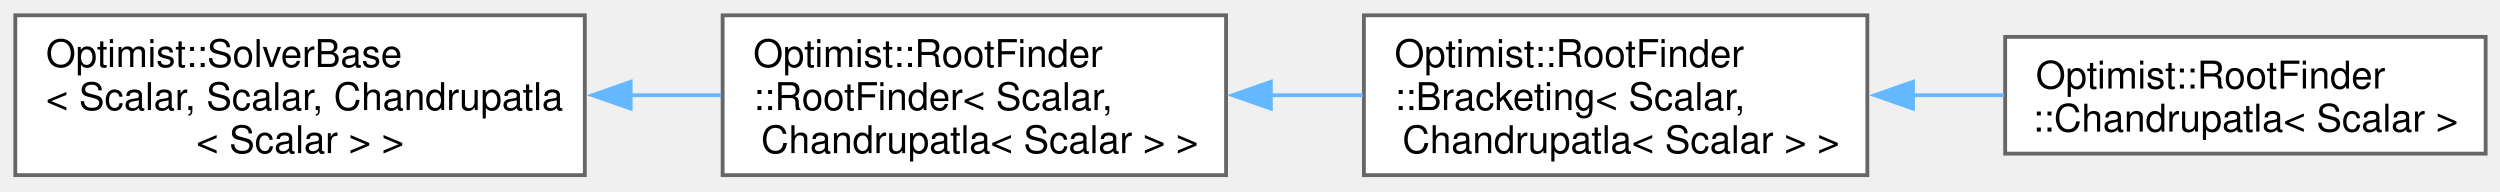
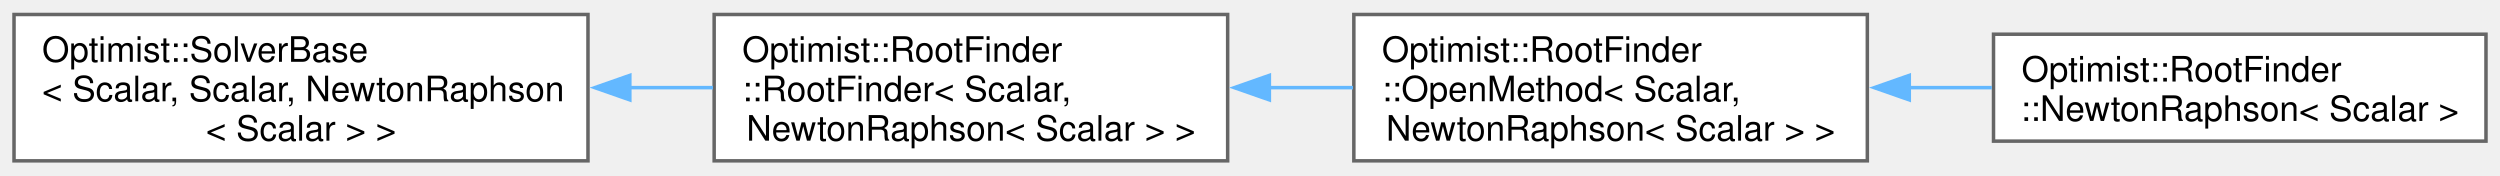
- <svg xmlns="http://www.w3.org/2000/svg" xmlns:xlink="http://www.w3.org/1999/xlink" width="653pt" height="50pt" viewBox="0.00 0.00 653.00 50.00">
+ <svg xmlns="http://www.w3.org/2000/svg" xmlns:xlink="http://www.w3.org/1999/xlink" width="713pt" height="50pt" viewBox="0.00 0.00 713.25 49.75">
  <g id="graph0" class="graph" transform="scale(1 1) rotate(0) translate(4 45.75)">
    <g id="Node000000" class="node">
      <g id="a_Node000000">
        <a xlink:href="class_optimist_1_1_solver_base.html" target="_top" xlink:title=" ">
-           <polygon fill="white" stroke="#666666" points="148.75,-41.75 0,-41.75 0,0 148.75,0 148.75,-41.75" />
-           <text xml:space="preserve" text-anchor="start" x="8" y="-28.25" font-family="Helvetica,sans-Serif" font-size="10.00">Optimist::SolverBase</text>
-           <text xml:space="preserve" text-anchor="start" x="8" y="-17" font-family="Helvetica,sans-Serif" font-size="10.00">&lt; Scalar, Scalar, Chandrupatla</text>
-           <text xml:space="preserve" text-anchor="middle" x="74.38" y="-5.75" font-family="Helvetica,sans-Serif" font-size="10.00">&lt; Scalar &gt; &gt;</text>
+           <polygon fill="white" stroke="#666666" points="163.75,-41.75 0,-41.75 0,0 163.75,0 163.75,-41.75" />
+           <text text-anchor="start" x="8" y="-28.25" font-family="Helvetica,sans-Serif" font-size="10.00">Optimist::SolverBase</text>
+           <text text-anchor="start" x="8" y="-17" font-family="Helvetica,sans-Serif" font-size="10.00">&lt; Scalar, Scalar, NewtonRaphson</text>
+           <text text-anchor="middle" x="81.88" y="-5.75" font-family="Helvetica,sans-Serif" font-size="10.00">&lt; Scalar &gt; &gt;</text>
        </a>
      </g>
    </g>
    <g id="Node000001" class="node">
      <g id="a_Node000001">
        <a xlink:href="class_optimist_1_1_root_finder_1_1_root_finder.html" target="_top" xlink:title=" ">
-           <polygon fill="white" stroke="#666666" points="316.25,-41.75 184.75,-41.75 184.75,0 316.25,0 316.25,-41.75" />
-           <text xml:space="preserve" text-anchor="start" x="192.75" y="-28.25" font-family="Helvetica,sans-Serif" font-size="10.00">Optimist::RootFinder</text>
-           <text xml:space="preserve" text-anchor="start" x="192.75" y="-17" font-family="Helvetica,sans-Serif" font-size="10.00">::RootFinder&lt; Scalar,</text>
-           <text xml:space="preserve" text-anchor="middle" x="250.5" y="-5.75" font-family="Helvetica,sans-Serif" font-size="10.00"> Chandrupatla&lt; Scalar &gt; &gt;</text>
+           <polygon fill="white" stroke="#666666" points="346.25,-41.75 199.75,-41.75 199.75,0 346.25,0 346.25,-41.75" />
+           <text text-anchor="start" x="207.75" y="-28.25" font-family="Helvetica,sans-Serif" font-size="10.00">Optimist::RootFinder</text>
+           <text text-anchor="start" x="207.75" y="-17" font-family="Helvetica,sans-Serif" font-size="10.00">::RootFinder&lt; Scalar,</text>
+           <text text-anchor="middle" x="273" y="-5.75" font-family="Helvetica,sans-Serif" font-size="10.00"> NewtonRaphson&lt; Scalar &gt; &gt;</text>
        </a>
      </g>
    </g>
-     <g id="edge37_Node000000_Node000001" class="edge">
-       <g id="a_edge37_Node000000_Node000001">
+     <g id="edge75_Node000000_Node000001" class="edge">
+       <g id="a_edge75_Node000000_Node000001">
        <a xlink:title=" ">
-           <path fill="none" stroke="#63b8ff" d="M160.51,-20.88C168.53,-20.88 176.57,-20.88 184.36,-20.88" />
-           <polygon fill="#63b8ff" stroke="#63b8ff" points="160.73,-17.38 150.73,-20.88 160.73,-24.38 160.73,-17.38" />
+           <path fill="none" stroke="#63b8ff" d="M175.5,-20.88C183.53,-20.88 191.58,-20.88 199.41,-20.88" />
+           <polygon fill="#63b8ff" stroke="#63b8ff" points="175.69,-17.38 165.69,-20.88 175.69,-24.38 175.69,-17.38" />
        </a>
      </g>
    </g>
    <g id="Node000002" class="node">
      <g id="a_Node000002">
-         <a xlink:href="class_optimist_1_1_root_finder_1_1_bracketing.html" target="_top" xlink:title=" ">
-           <polygon fill="white" stroke="#666666" points="483.75,-41.75 352.25,-41.75 352.25,0 483.75,0 483.75,-41.75" />
-           <text xml:space="preserve" text-anchor="start" x="360.25" y="-28.25" font-family="Helvetica,sans-Serif" font-size="10.00">Optimist::RootFinder</text>
-           <text xml:space="preserve" text-anchor="start" x="360.25" y="-17" font-family="Helvetica,sans-Serif" font-size="10.00">::Bracketing&lt; Scalar,</text>
-           <text xml:space="preserve" text-anchor="middle" x="418" y="-5.75" font-family="Helvetica,sans-Serif" font-size="10.00"> Chandrupatla&lt; Scalar &gt; &gt;</text>
+         <a xlink:href="class_optimist_1_1_root_finder_1_1_open_method.html" target="_top" xlink:title=" ">
+           <polygon fill="white" stroke="#666666" points="528.75,-41.75 382.25,-41.75 382.25,0 528.75,0 528.75,-41.75" />
+           <text text-anchor="start" x="390.25" y="-28.25" font-family="Helvetica,sans-Serif" font-size="10.00">Optimist::RootFinder</text>
+           <text text-anchor="start" x="390.25" y="-17" font-family="Helvetica,sans-Serif" font-size="10.00">::OpenMethod&lt; Scalar,</text>
+           <text text-anchor="middle" x="455.5" y="-5.75" font-family="Helvetica,sans-Serif" font-size="10.00"> NewtonRaphson&lt; Scalar &gt; &gt;</text>
        </a>
      </g>
    </g>
-     <g id="edge38_Node000001_Node000002" class="edge">
-       <g id="a_edge38_Node000001_Node000002">
+     <g id="edge76_Node000001_Node000002" class="edge">
+       <g id="a_edge76_Node000001_Node000002">
        <a xlink:title=" ">
-           <path fill="none" stroke="#63b8ff" d="M327.78,-20.88C335.87,-20.88 344.04,-20.88 351.98,-20.88" />
-           <polygon fill="#63b8ff" stroke="#63b8ff" points="327.95,-17.38 317.95,-20.88 327.95,-24.38 327.95,-17.38" />
+           <path fill="none" stroke="#63b8ff" d="M357.94,-20.88C365.98,-20.88 374.09,-20.88 382.01,-20.88" />
+           <polygon fill="#63b8ff" stroke="#63b8ff" points="358.15,-17.38 348.15,-20.88 358.15,-24.38 358.15,-17.38" />
        </a>
      </g>
    </g>
    <g id="Node000003" class="node">
      <g id="a_Node000003">
-         <a xlink:href="class_optimist_1_1_root_finder_1_1_chandrupatla.html" target="_top" xlink:title="Class container for the Chandrupatla algorithm.">
-           <polygon fill="white" stroke="#666666" points="645.25,-36.12 519.75,-36.12 519.75,-5.62 645.25,-5.62 645.25,-36.12" />
-           <text xml:space="preserve" text-anchor="start" x="527.75" y="-22.62" font-family="Helvetica,sans-Serif" font-size="10.00">Optimist::RootFinder</text>
-           <text xml:space="preserve" text-anchor="middle" x="582.5" y="-11.38" font-family="Helvetica,sans-Serif" font-size="10.00">::Chandrupatla&lt; Scalar &gt;</text>
+         <a xlink:href="class_optimist_1_1_root_finder_1_1_newton_raphson.html" target="_top" xlink:title="Class container for the scalar Newton-Raphson method.">
+           <polygon fill="white" stroke="#666666" points="705.25,-36.12 564.75,-36.12 564.75,-5.62 705.25,-5.62 705.25,-36.12" />
+           <text text-anchor="start" x="572.75" y="-22.62" font-family="Helvetica,sans-Serif" font-size="10.00">Optimist::RootFinder</text>
+           <text text-anchor="middle" x="635" y="-11.38" font-family="Helvetica,sans-Serif" font-size="10.00">::NewtonRaphson&lt; Scalar &gt;</text>
        </a>
      </g>
    </g>
-     <g id="edge39_Node000002_Node000003" class="edge">
-       <g id="a_edge39_Node000002_Node000003">
+     <g id="edge77_Node000002_Node000003" class="edge">
+       <g id="a_edge77_Node000002_Node000003">
        <a xlink:title=" ">
-           <path fill="none" stroke="#63b8ff" d="M495.47,-20.88C503.52,-20.88 511.63,-20.88 519.49,-20.88" />
-           <polygon fill="#63b8ff" stroke="#63b8ff" points="495.67,-17.38 485.67,-20.88 495.67,-24.38 495.67,-17.38" />
+           <path fill="none" stroke="#63b8ff" d="M540.7,-20.88C548.59,-20.88 556.53,-20.88 564.27,-20.88" />
+           <polygon fill="#63b8ff" stroke="#63b8ff" points="540.72,-17.38 530.72,-20.88 540.72,-24.38 540.72,-17.38" />
        </a>
      </g>
    </g>
  </g>
</svg>
